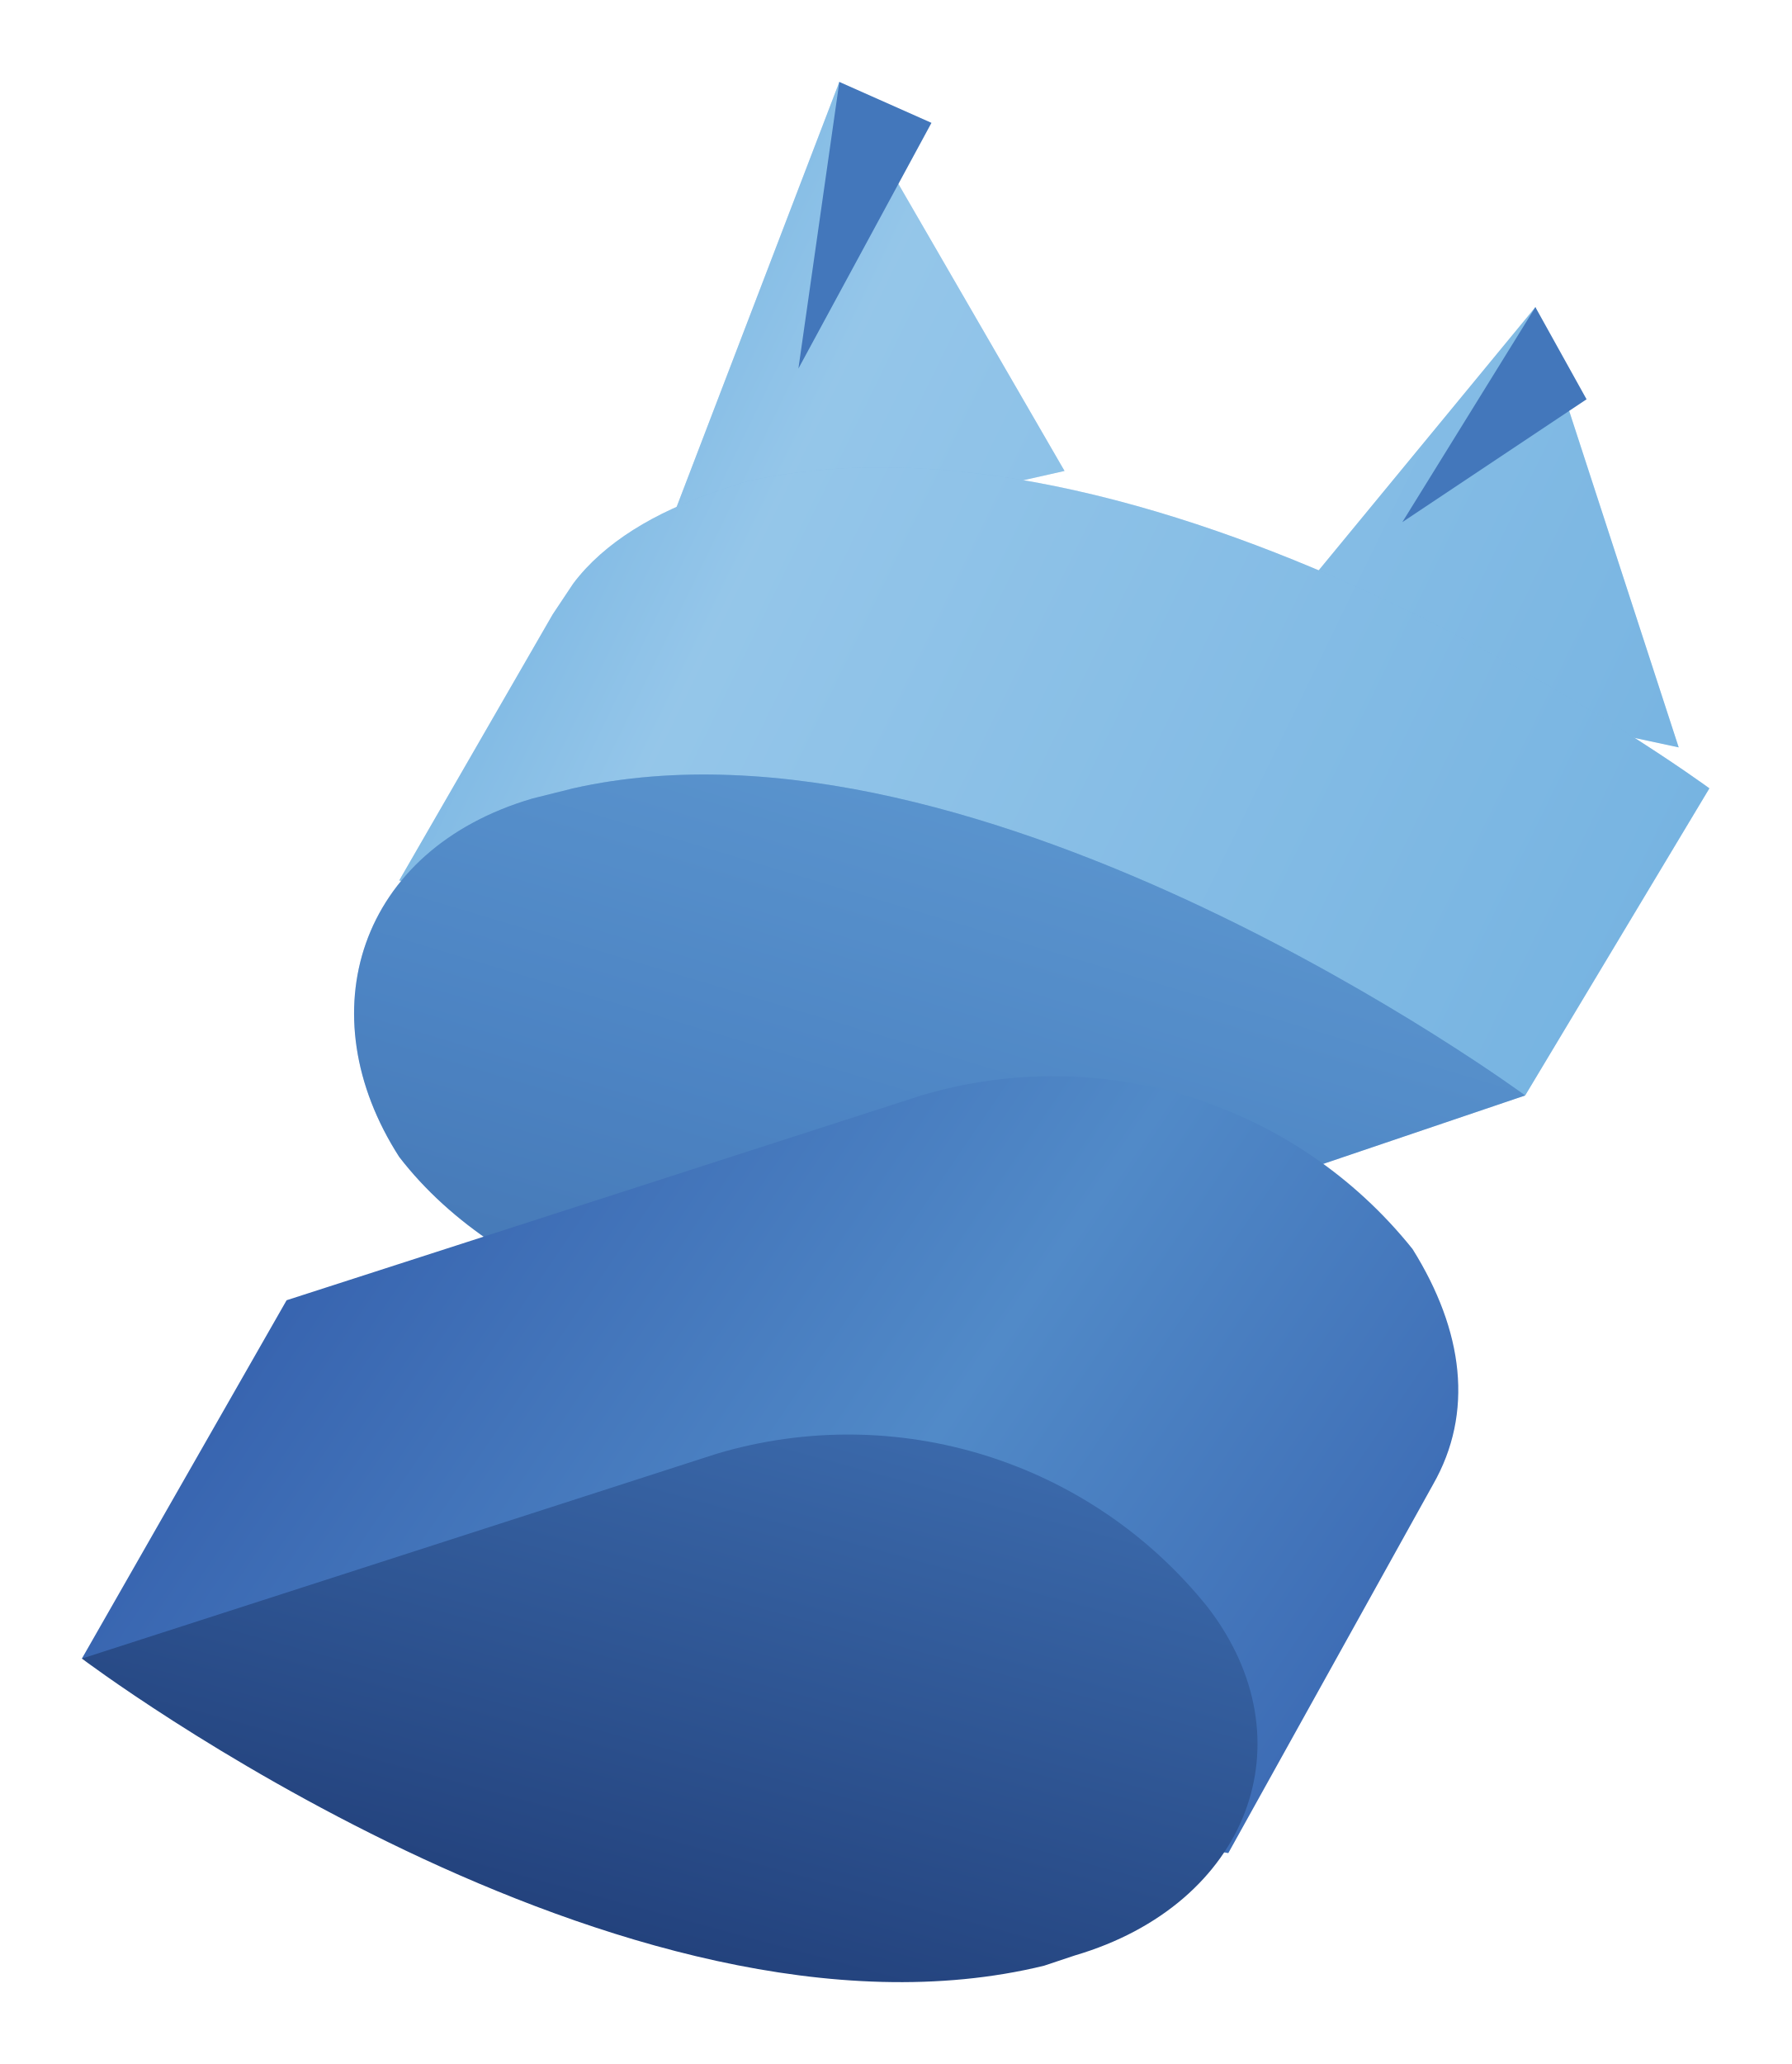
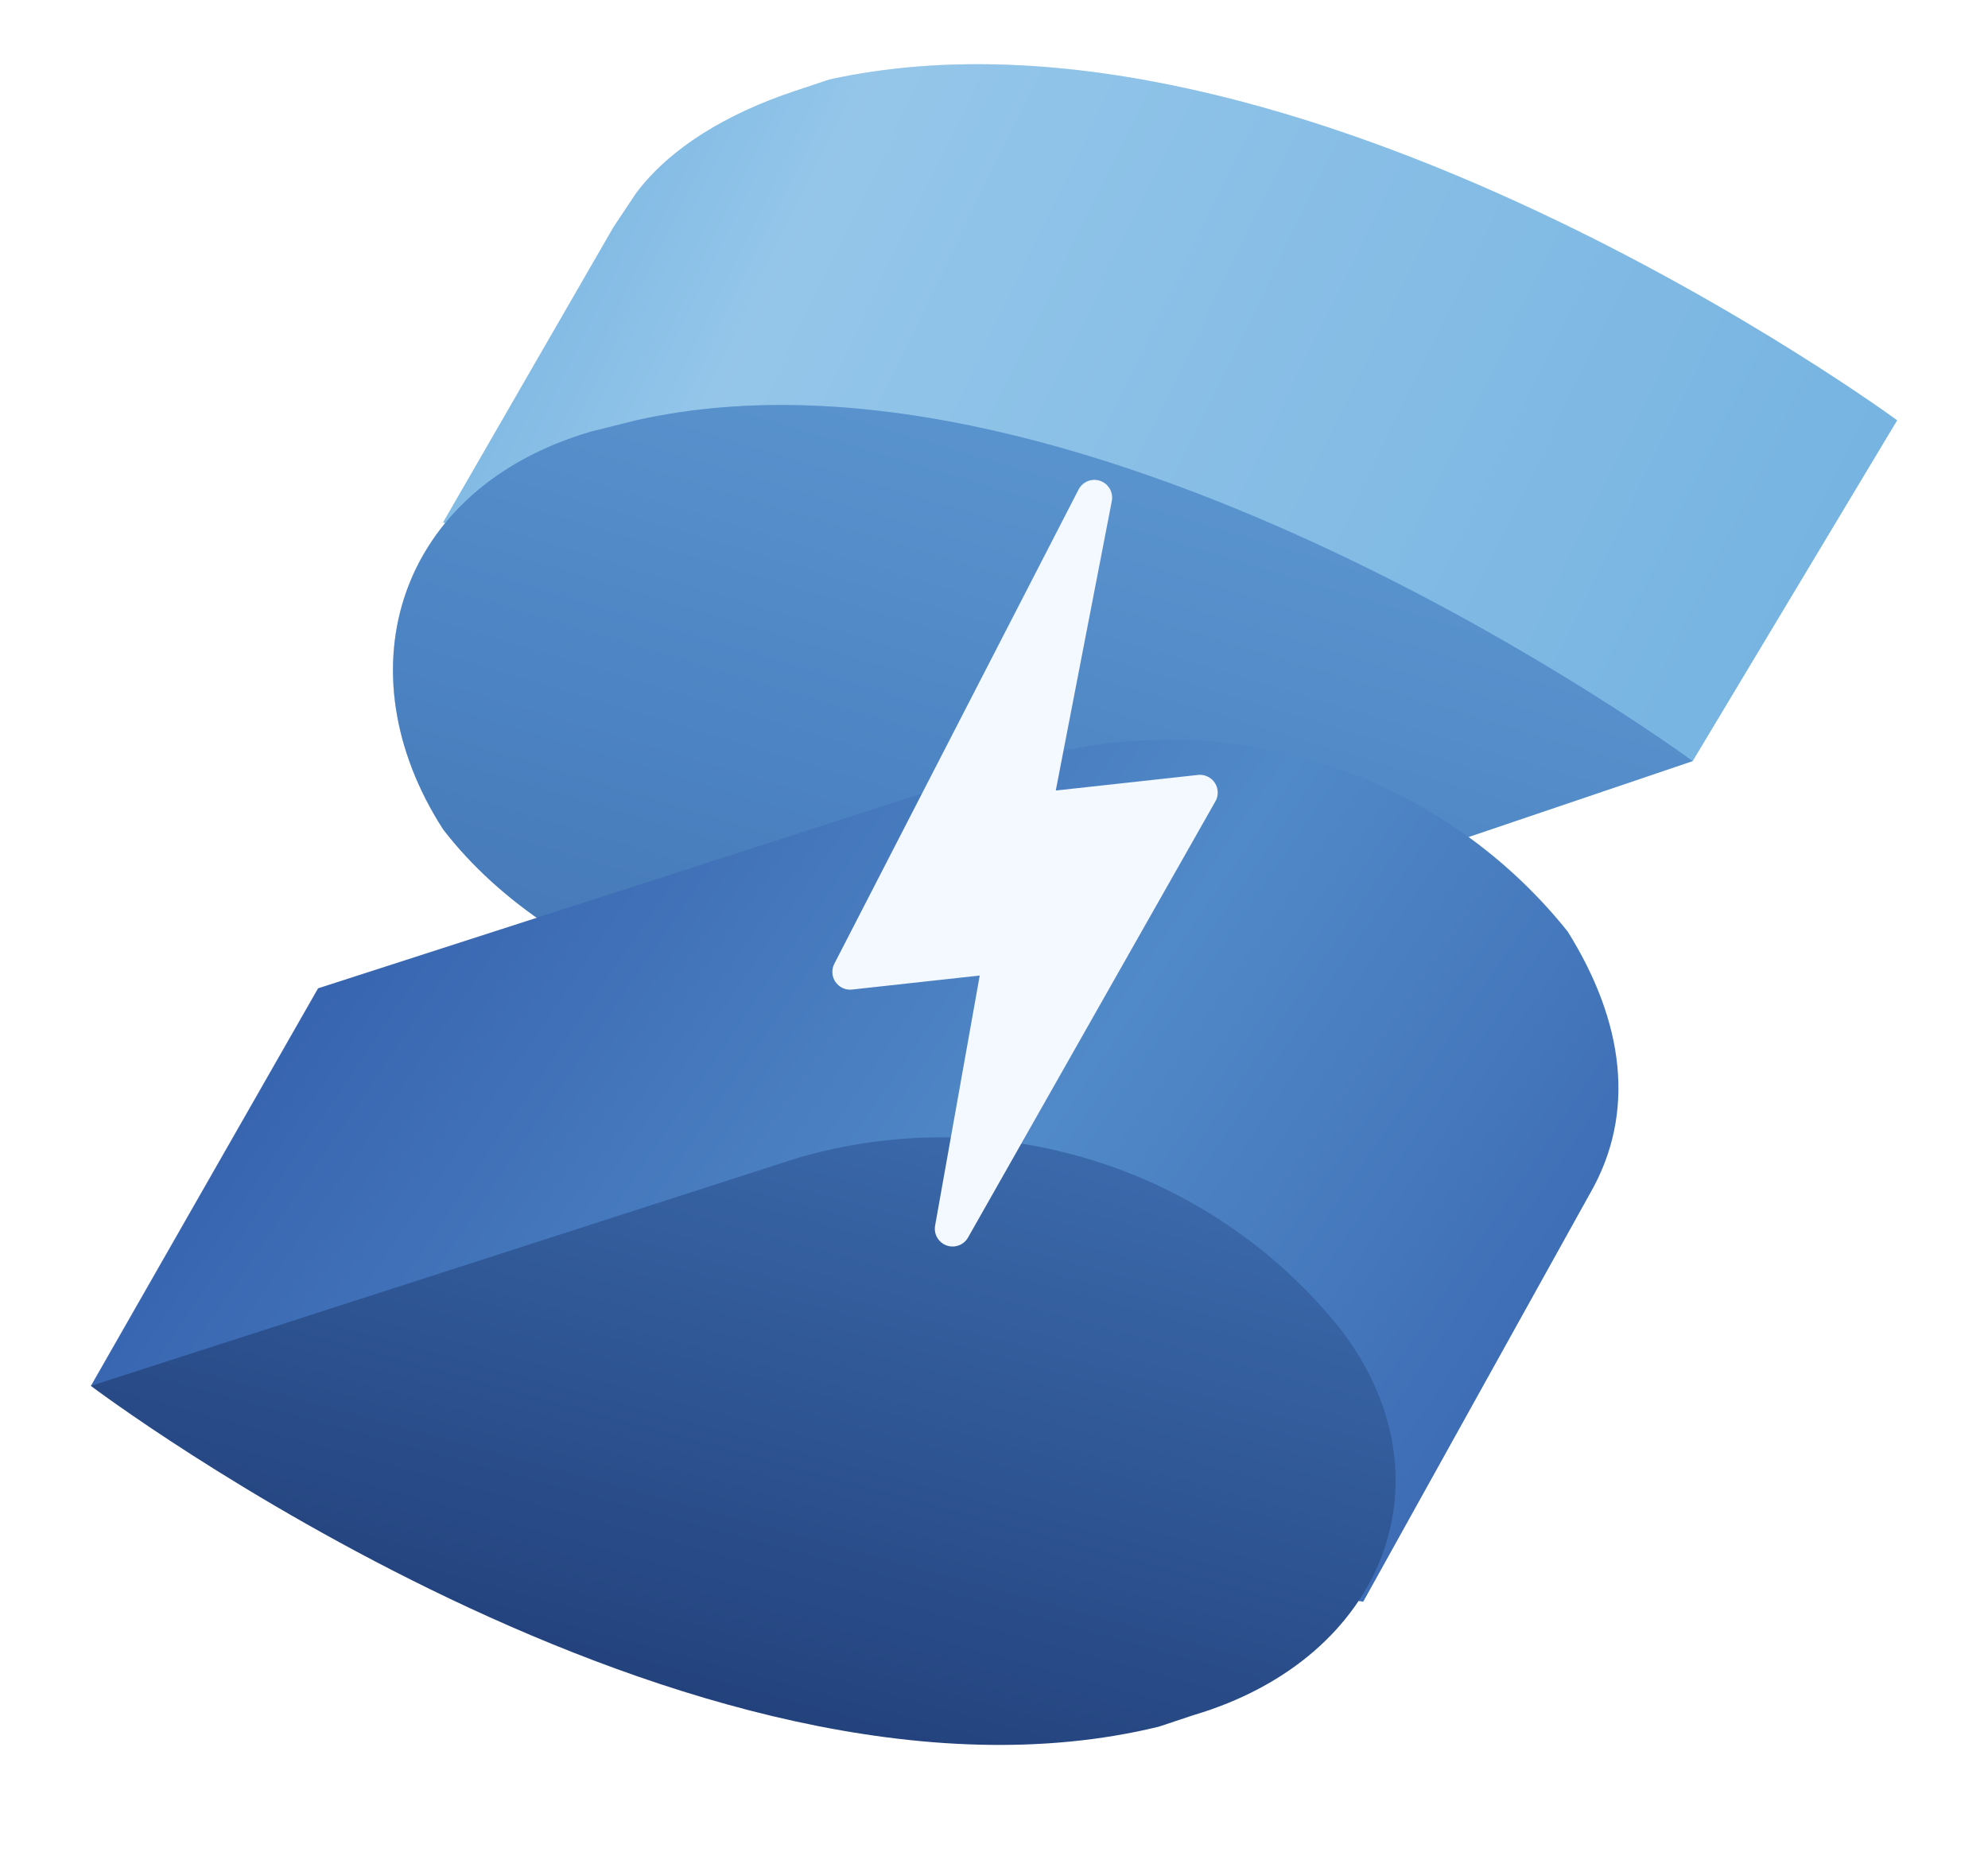
- <svg xmlns="http://www.w3.org/2000/svg" viewBox="-4 -42 175 201.6" role="img" aria-label="Lynx Solid">
+ <svg xmlns="http://www.w3.org/2000/svg" viewBox="-4 -2 175 163" role="img" aria-label="Lynx Solid">
  <defs>
    <linearGradient id="top" gradientUnits="userSpaceOnUse" x1="27.5" y1="3" x2="152" y2="63.5">
      <stop offset=".1" stop-color="#76b3e1" />
      <stop offset=".3" stop-color="#dcf2fd" />
      <stop offset="1" stop-color="#76b3e1" />
    </linearGradient>
    <linearGradient id="mid" gradientUnits="userSpaceOnUse" x1="95.8" y1="32.6" x2="74" y2="105.2">
      <stop offset="0" stop-color="#76b3e1" />
      <stop offset=".5" stop-color="#4377bb" />
      <stop offset="1" stop-color="#1f3b77" />
    </linearGradient>
    <linearGradient id="low" gradientUnits="userSpaceOnUse" x1="18.4" y1="64.2" x2="144.3" y2="149.8">
      <stop offset="0" stop-color="#315aa9" />
      <stop offset=".5" stop-color="#518ac8" />
      <stop offset="1" stop-color="#315aa9" />
    </linearGradient>
    <linearGradient id="foot" gradientUnits="userSpaceOnUse" x1="75.2" y1="74.5" x2="24.4" y2="260.8">
      <stop offset="0" stop-color="#4377bb" />
      <stop offset=".5" stop-color="#1a336b" />
      <stop offset="1" stop-color="#1a336b" />
    </linearGradient>
  </defs>
-   <path d="M60 13 L78 -34 L100 4 Z" fill="#76b3e1" />
-   <path d="M60 13 L78 -34 L100 4 Z" opacity=".3" fill="url(#top)" />
-   <path d="M118 22 L146 -12 L160 31 Z" fill="#76b3e1" />
-   <path d="M118 22 L146 -12 L160 31 Z" opacity=".3" fill="url(#top)" />
  <path d="M163 35S110-4 69 5l-3 1c-6 2-11 5-14 9l-2 3-15 26 26 5c11 7 25 10 38 7l46 9 18-30z" fill="#76b3e1" />
  <path d="M163 35S110-4 69 5l-3 1c-6 2-11 5-14 9l-2 3-15 26 26 5c11 7 25 10 38 7l46 9 18-30z" opacity=".3" fill="url(#top)" />
  <path d="M52 35l-4 1c-17 5-22 21-13 35 10 13 31 20 48 15l62-21S92 26 52 35z" fill="#518ac8" />
  <path d="M52 35l-4 1c-17 5-22 21-13 35 10 13 31 20 48 15l62-21S92 26 52 35z" opacity=".3" fill="url(#mid)" />
  <path d="M134 80a45 45 0 00-48-15L24 85 4 120l112 19 20-36c4-7 3-15-2-23z" fill="url(#low)" />
  <path d="M114 115a45 45 0 00-48-15L4 120s53 40 94 30l3-1c17-5 23-21 13-34z" fill="url(#foot)" />
-   <path d="M78 -34 L87 -30 L74 -6 Z" fill="#4377bb" />
-   <path d="M146 -12 L151 -3 L133 9 Z" fill="#4377bb" />
+   <path d="M20.247 18.737L23.747 8.546L13.347 23.262L18.485 23.418L15.567 32.336L25.892 18.909L20.247 18.737Z" transform="rotate(-8 86 74) translate(34.87 20.73) scale(2.606)" fill="#f4f8ff" stroke="#f4f8ff" stroke-width="1.2" stroke-linejoin="round" stroke-linecap="round" />
</svg>
